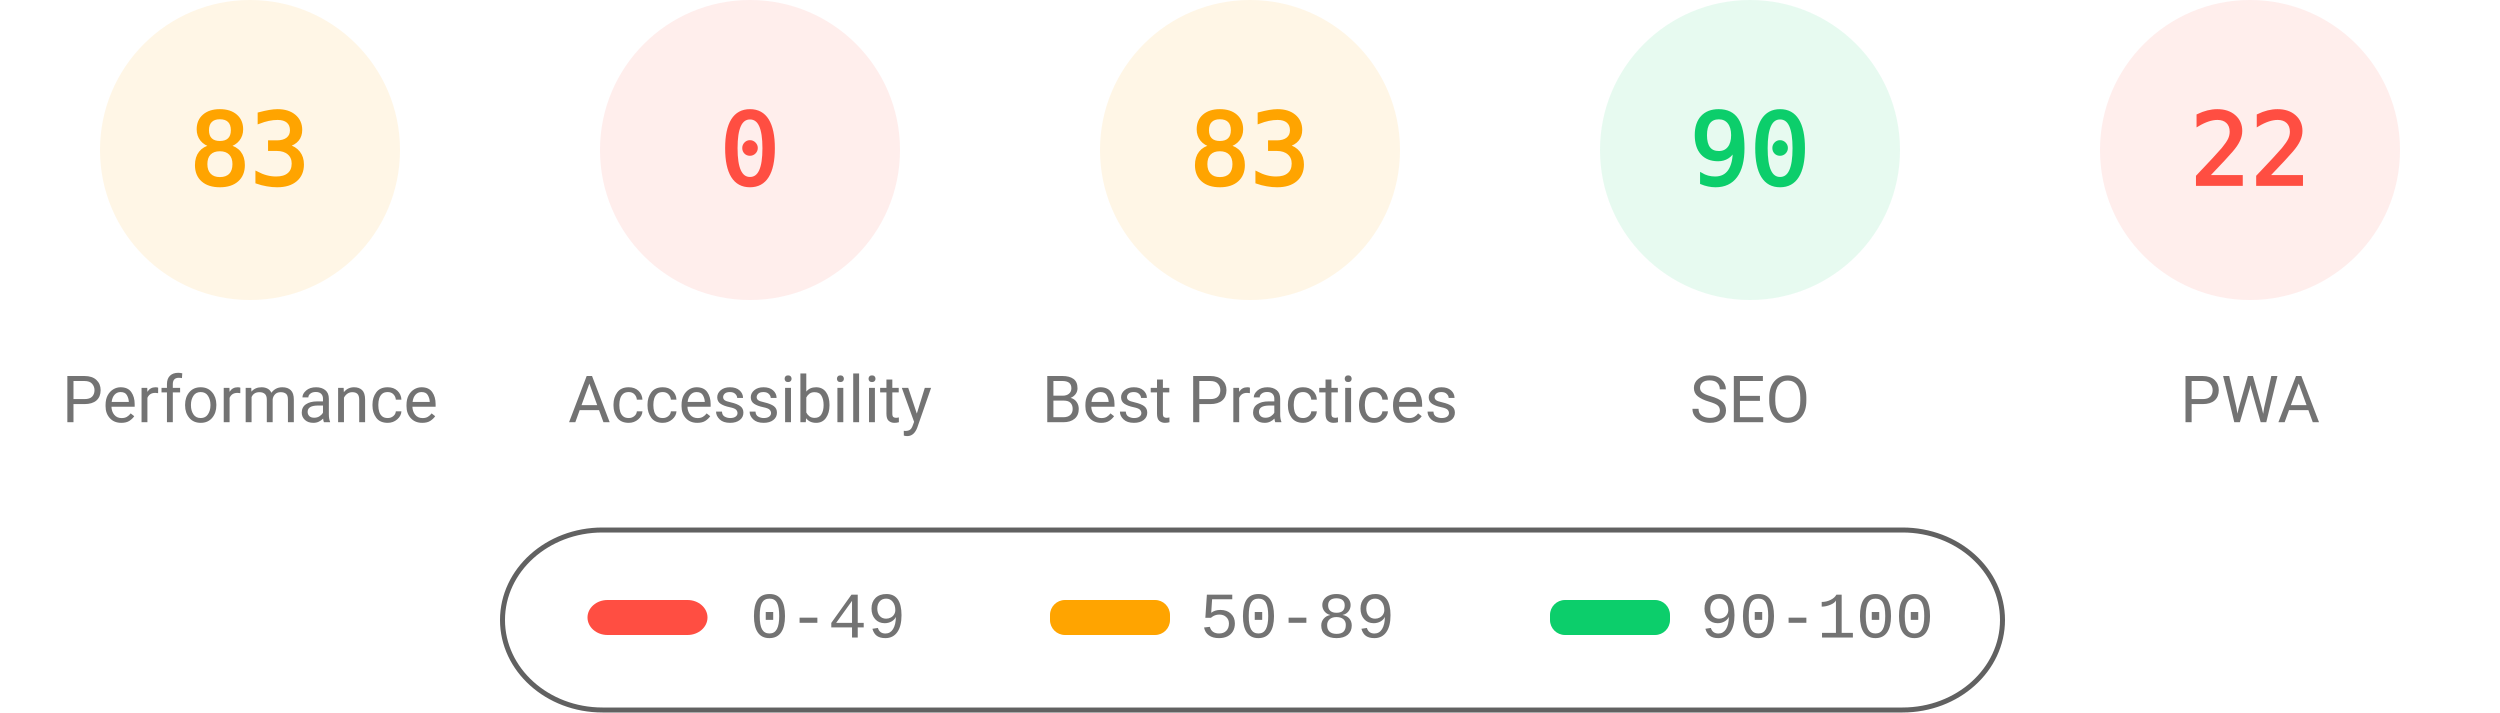
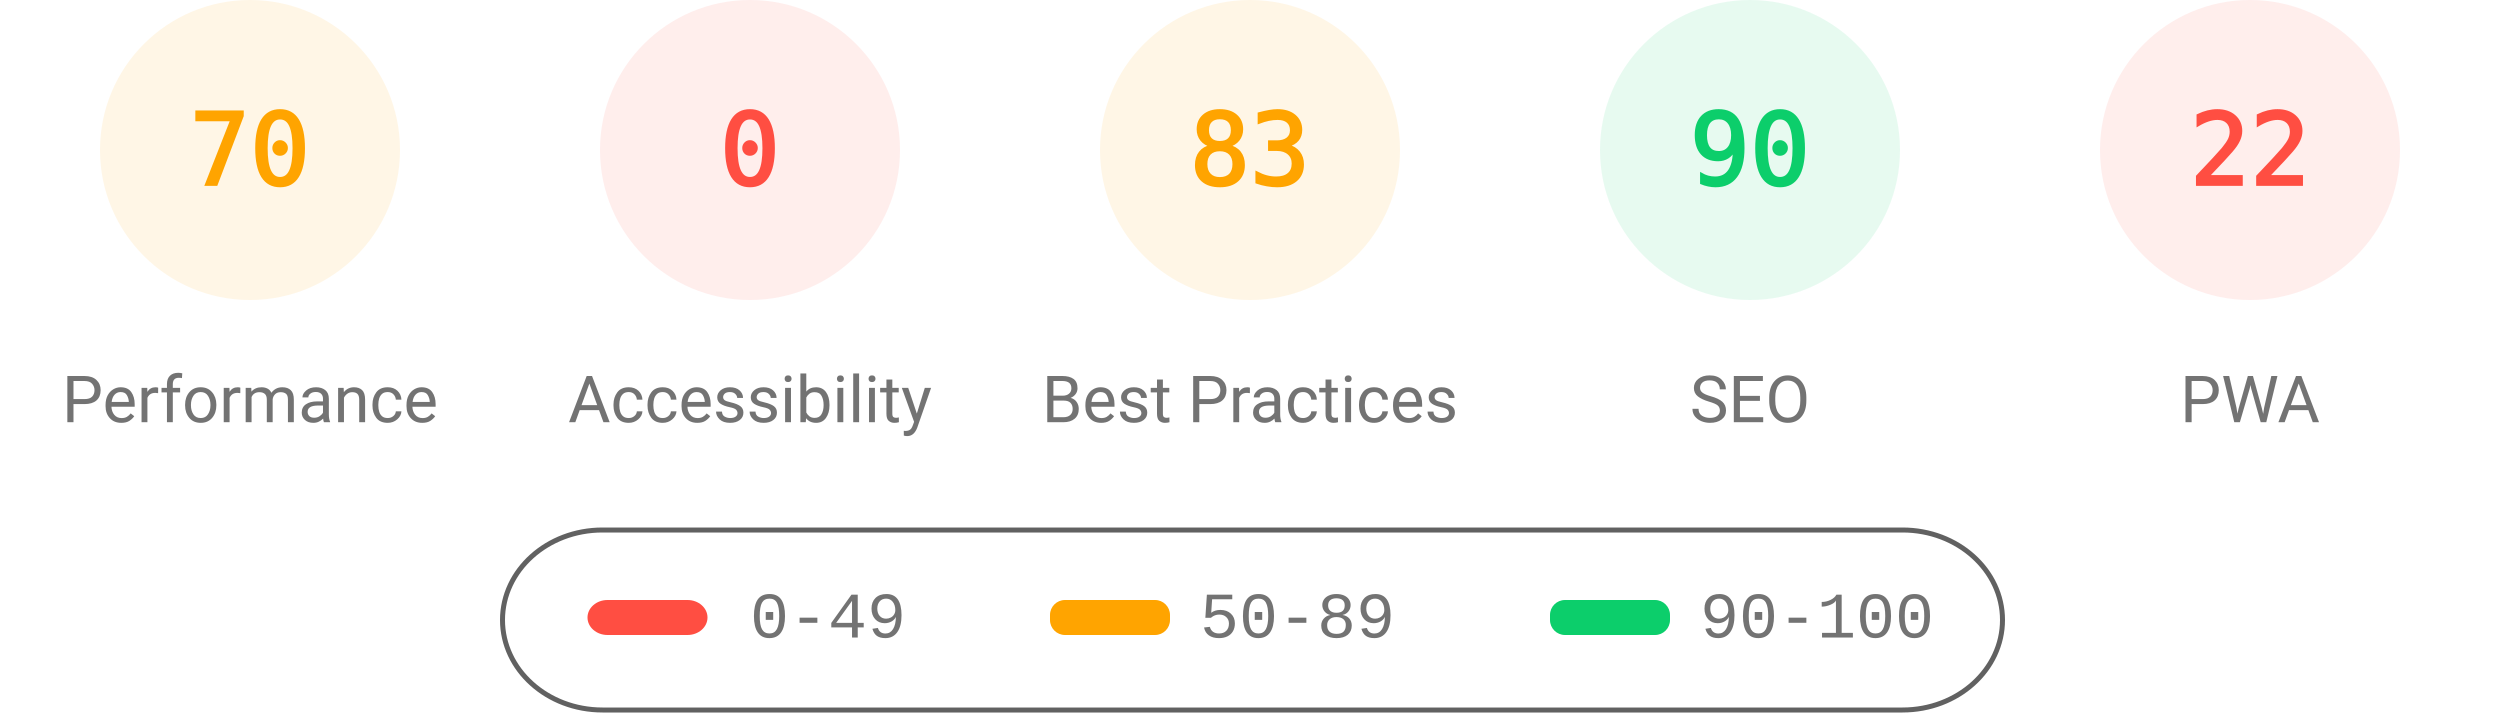
<svg xmlns="http://www.w3.org/2000/svg" fill="none" width="1000" height="285">
  <style>.gauge-base{opacity:.1}.gauge-arc{fill:none;animation-delay:250ms;stroke-linecap:round;transform:rotate(-90deg);transform-origin:100px 60px;animation:load-gauge 1s ease forwards}.guage-text{font-size:40px;font-family:monospace;text-align:center}.guage-red{color:#ff4e42;fill:#ff4e42;stroke:#ff4e42}.guage-orange{color:#ffa400;fill:#ffa400;stroke:#ffa400}.guage-green{color:#0cce6b;fill:#0cce6b;stroke:#0cce6b}.guage-undefined{color:#5c5c5c;fill:#5c5c5c;stroke:#5c5c5c}.guage-title{color:#737373;fill:#737373;stroke:none;font-size:26px;line-height:26px;font-family:Roboto,Halvetica,Arial,sans-serif}@keyframes load-gauge{from{stroke-dasharray:0 352.858}}</style>
  <svg class="guage-div guage-perf guage-orange" viewBox="0 0 200 200" width="200" height="200">
    <circle class="gauge-base" r="56" cx="100" cy="60" stroke-width="8" />
-     <circle class="gauge-arc guage-arc-1" r="56" cx="100" cy="60" stroke-width="8" style="stroke-dasharray:292.042,351.858" />
-     <text class="guage-text" x="100" y="60" alignment-baseline="central" dominant-baseline="central" text-anchor="middle">83</text>
+     <circle class="gauge-arc guage-arc-1" r="56" cx="100" cy="60" stroke-width="8" style="stroke-dasharray:246.301,351.858" />
+     <text class="guage-text" x="100" y="60" alignment-baseline="central" dominant-baseline="central" text-anchor="middle">70</text>
    <text class="guage-title" x="100" y="160" alignment-baseline="central" dominant-baseline="central" text-anchor="middle">Performance</text>
  </svg>
  <svg class="guage-div guage-acc guage-red" viewBox="0 0 200 200" width="200" height="200" x="200">
    <circle class="gauge-base" r="56" cx="100" cy="60" stroke-width="8" />
    <circle class="gauge-arc guage-arc-2" r="56" cx="100" cy="60" stroke-width="8" style="stroke-dasharray:0,351.858" />
    <text class="guage-text" x="100" y="60" alignment-baseline="central" dominant-baseline="central" text-anchor="middle">0</text>
    <text class="guage-title" x="100" y="160" alignment-baseline="central" dominant-baseline="central" text-anchor="middle">Accessibility</text>
  </svg>
  <svg class="guage-div guage-best guage-orange" viewBox="0 0 200 200" width="200" height="200" x="400">
    <circle class="gauge-base" r="56" cx="100" cy="60" stroke-width="8" />
    <circle class="gauge-arc guage-arc-3" r="56" cx="100" cy="60" stroke-width="8" style="stroke-dasharray:292.042,351.858" />
    <text class="guage-text" x="100" y="60" alignment-baseline="central" dominant-baseline="central" text-anchor="middle">83</text>
    <text class="guage-title" x="100" y="160" alignment-baseline="central" dominant-baseline="central" text-anchor="middle">Best Practices</text>
  </svg>
  <svg class="guage-div guage-seo guage-green" viewBox="0 0 200 200" width="200" height="200" x="600">
    <circle class="gauge-base" r="56" cx="100" cy="60" stroke-width="8" />
    <circle class="gauge-arc guage-arc-4" r="56" cx="100" cy="60" stroke-width="8" style="stroke-dasharray:316.672,351.858" />
    <text class="guage-text" x="100" y="60" alignment-baseline="central" dominant-baseline="central" text-anchor="middle">90</text>
    <text class="guage-title" x="100" y="160" alignment-baseline="central" dominant-baseline="central" text-anchor="middle">SEO</text>
  </svg>
  <svg class="guage-div guage-pwa guage-red" viewBox="0 0 200 200" width="200" height="200" x="800">
    <circle class="gauge-base" r="56" cx="100" cy="60" stroke-width="8" />
    <circle class="gauge-arc guage-arc-4" r="56" cx="100" cy="60" stroke-width="8" style="stroke-dasharray:77.409,351.858" />
    <text class="guage-text" x="100" y="60" alignment-baseline="central" dominant-baseline="central" text-anchor="middle">22</text>
    <text class="guage-title" x="100" y="160" alignment-baseline="central" dominant-baseline="central" text-anchor="middle">PWA</text>
  </svg>
  <svg width="604" height="76" x="200" y="210">
    <path fill="none" id="canvas_background" d="M-1-1h604v80H-1z" />
    <rect fill-opacity="0" stroke="#616161" stroke-width="2" rx="40" id="svg_2" height="72" width="600" y="2" x="1" fill="#000" />
    <rect stroke="#000" rx="8" id="svg_3" height="14" width="48" y="30" x="35" stroke-opacity="null" stroke-width="0" fill="#ff4e42" />
    <rect stroke="#000" rx="6" id="svg_4" height="14" width="48" y="30" x="220" stroke-opacity="null" stroke-width="0" fill="#ffa400" />
    <rect stroke="#000" rx="6" id="svg_5" height="14" width="48" y="30" x="420" stroke-opacity="null" stroke-width="0" fill="#0cce6b" />
    <text xml:space="preserve" text-anchor="start" font-family="'Courier New', Courier, monospace" font-size="26" id="svg_6" y="45" x="100" stroke-opacity="null" stroke-width="0" stroke="#000" fill="#737373">0-49</text>
    <text xml:space="preserve" text-anchor="start" font-family="'Courier New', Courier, monospace" font-size="26" id="svg_7" y="45" x="280" stroke-opacity="null" stroke-width="0" stroke="#000" fill="#737373">50-89</text>
    <text xml:space="preserve" text-anchor="start" font-family="'Courier New', Courier, monospace" font-size="26" id="svg_8" y="45" x="480" stroke-opacity="null" stroke-width="0" stroke="#000" fill="#737373">90-100</text>
  </svg>
</svg>
